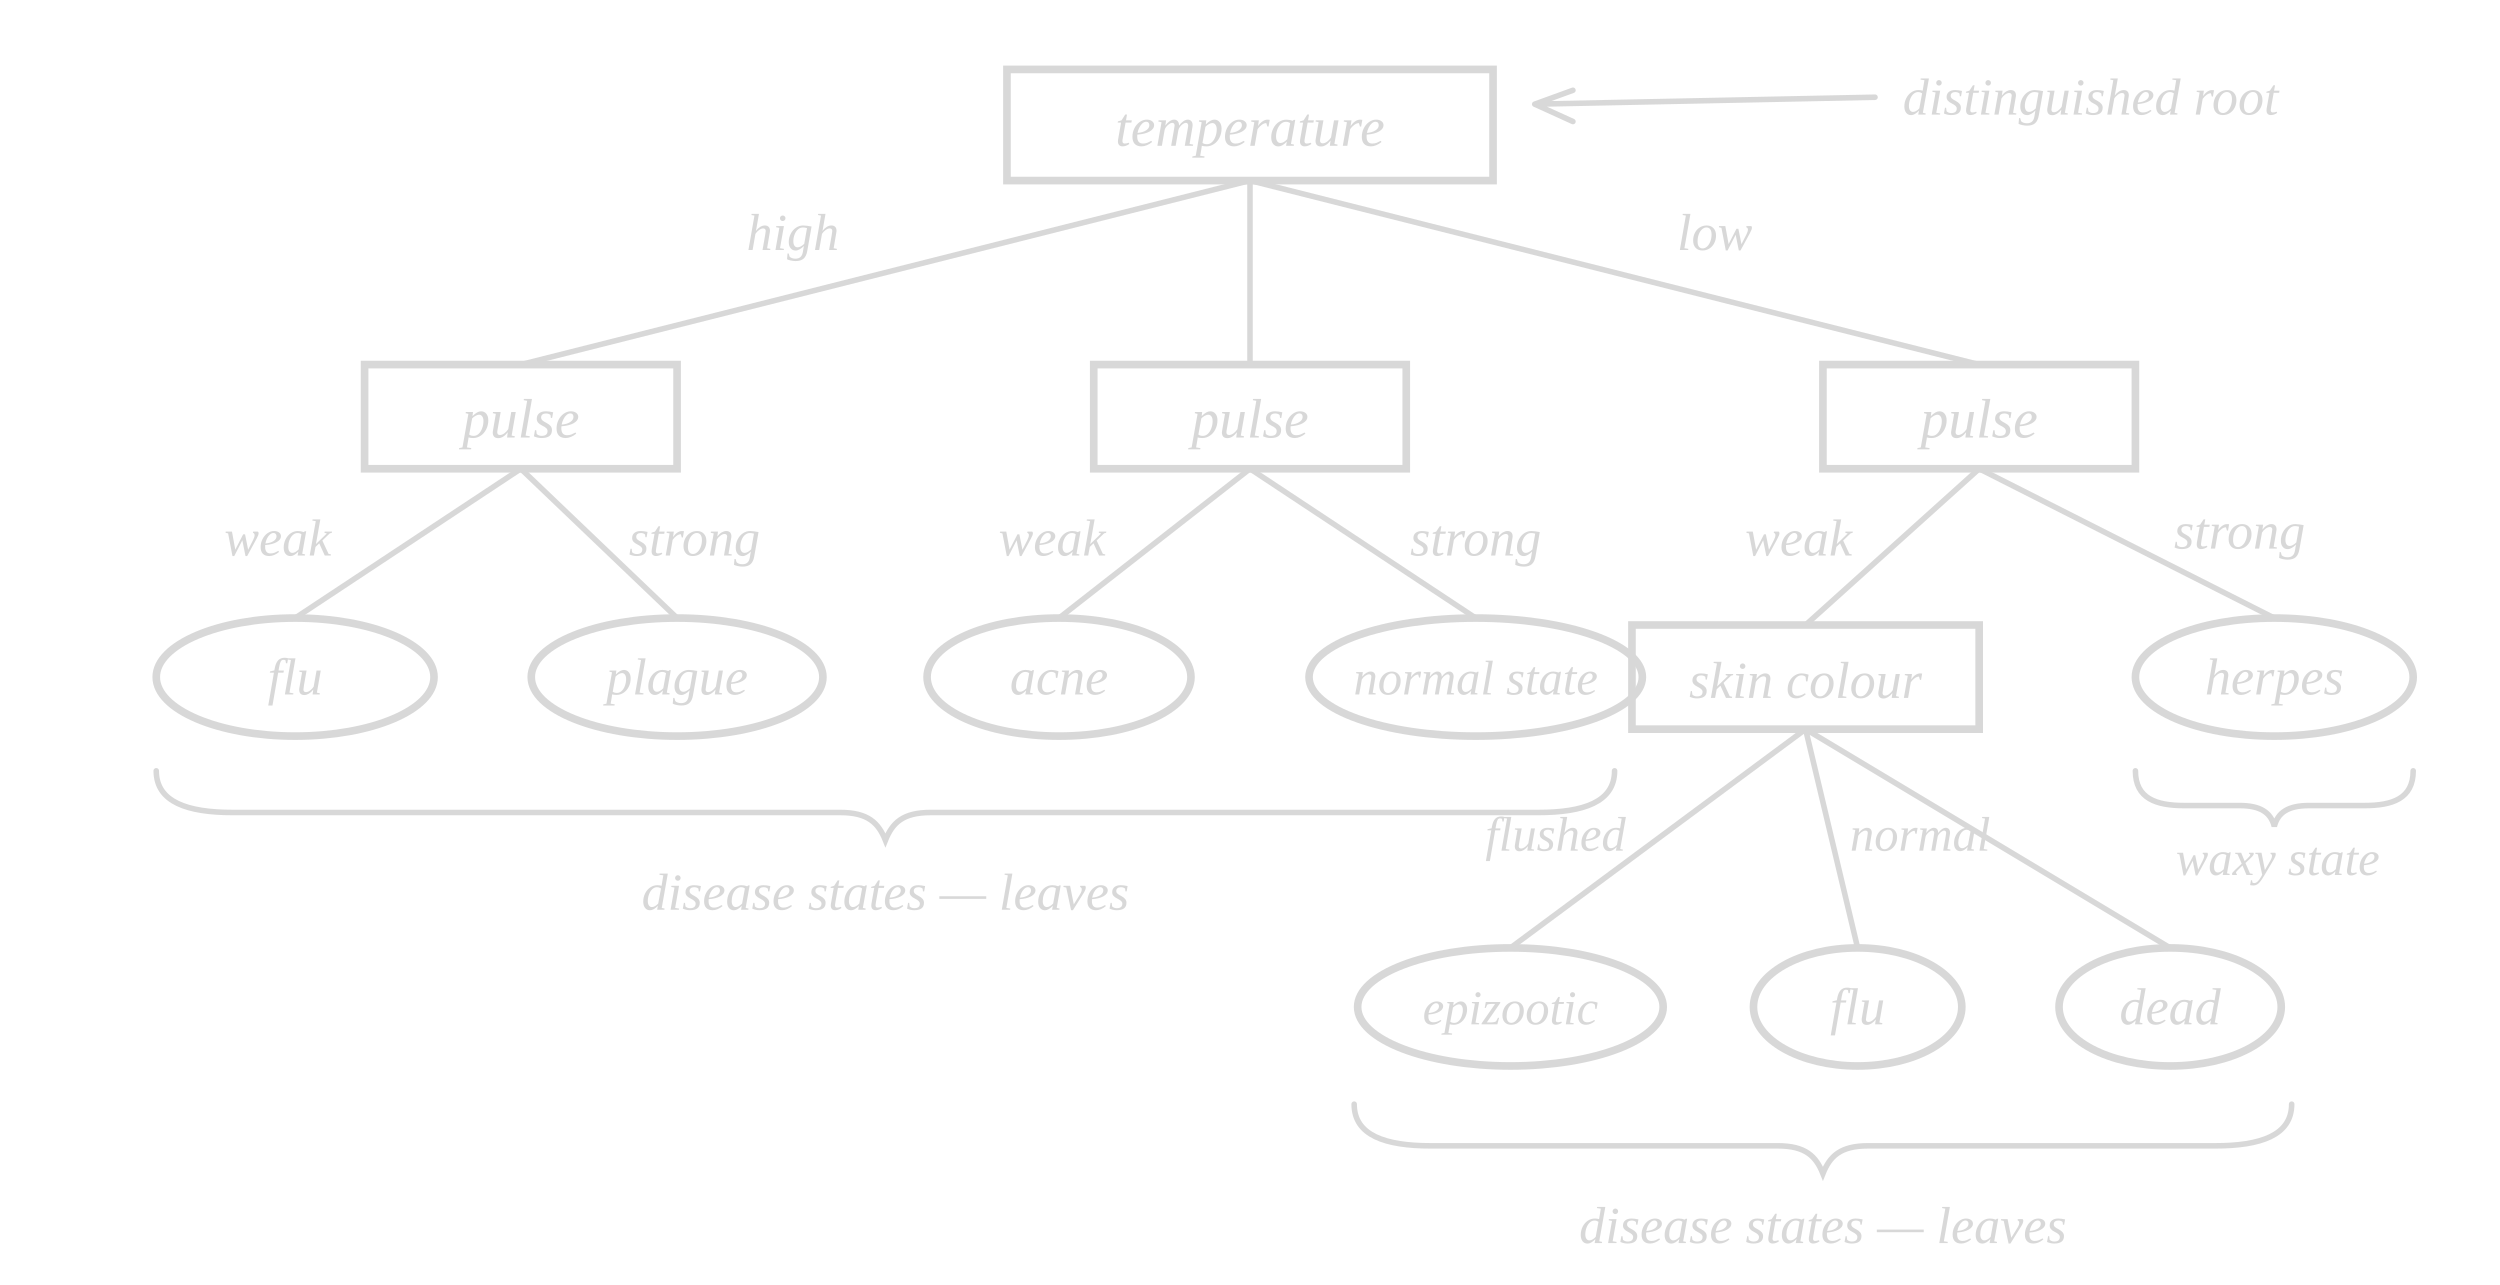
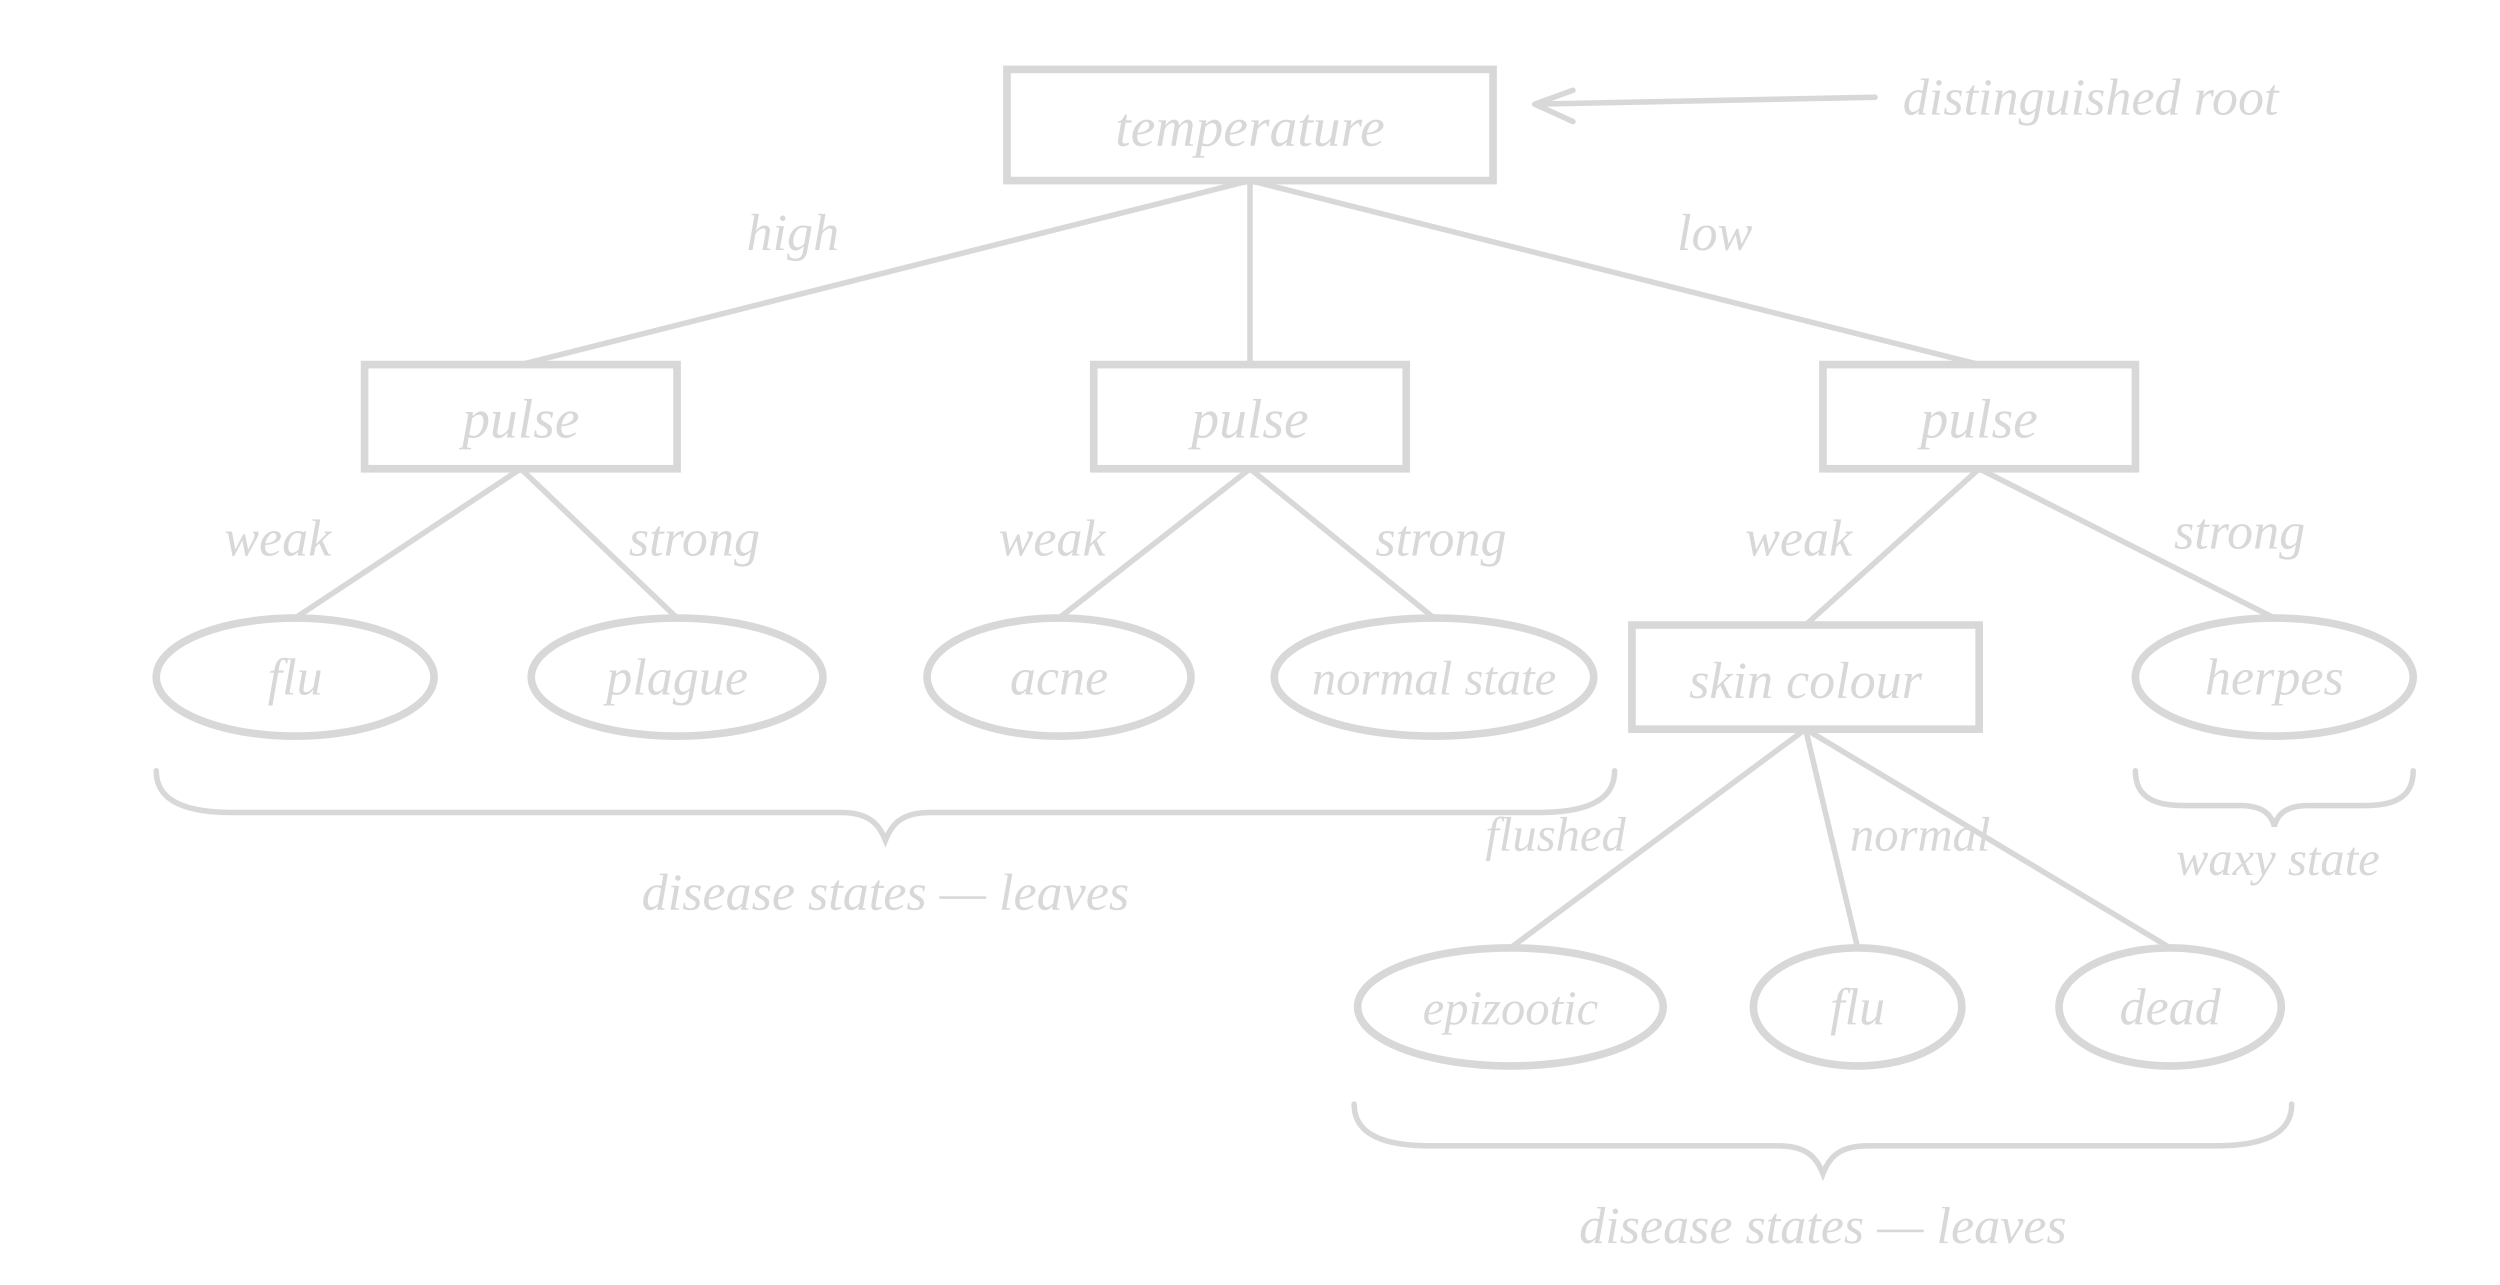
<svg xmlns="http://www.w3.org/2000/svg" width="720" height="370" viewBox="0 0 720 370">
  <style>
    .ink { stroke:#d8d8d8; fill:none; stroke-width:2.2; stroke-linecap:round; }
    .ink-thin { stroke:#d8d8d8; fill:none; stroke-width:1.6; stroke-linecap:round; }
    .txt { fill:#d8d8d8; stroke:none; font-family:Georgia,'Times New Roman',serif; font-style:italic; }
    .fill { fill:#d8d8d8; stroke:none; }
    .hl { stroke:#d8d8d8; }
    .dashed { stroke-dasharray:7 6; }
    @media (prefers-color-scheme: light) {
      .ink, .ink-thin { stroke:#1a1a1a; }
      .txt, .fill { fill:#1a1a1a; }
      .hl { stroke:#1a1a1a; }
    }
  </style>
  <rect class="ink" x="290" y="20" width="140" height="32" />
  <text class="txt" x="360" y="42" font-size="16" text-anchor="middle">temperature</text>
  <text class="txt" x="548" y="33" font-size="15">distinguished root</text>
  <path class="ink-thin" d="M 540 28 L 442 30 M 442 30 l 11 -4 M 442 30 l 11 5" />
  <path class="ink-thin" d="M 360 52 L 150 105 M 360 52 L 360 105 M 360 52 L 570 105" />
  <text class="txt" x="215" y="72" font-size="15">high</text>
  <text class="txt" x="483" y="72" font-size="15">low</text>
  <rect class="ink" x="105" y="105" width="90" height="30" />
  <text class="txt" x="150" y="126" font-size="16" text-anchor="middle">pulse</text>
  <rect class="ink" x="315" y="105" width="90" height="30" />
  <text class="txt" x="360" y="126" font-size="16" text-anchor="middle">pulse</text>
  <rect class="ink" x="525" y="105" width="90" height="30" />
  <text class="txt" x="570" y="126" font-size="16" text-anchor="middle">pulse</text>
  <path class="ink-thin" d="M 150 135 L 85 178 M 150 135 L 195 178" />
  <text class="txt" x="80" y="160" font-size="15" text-anchor="middle">weak</text>
  <text class="txt" x="200" y="160" font-size="15" text-anchor="middle">strong</text>
  <ellipse class="ink" cx="85" cy="195" rx="40" ry="17" />
  <text class="txt" x="85" y="200" font-size="15" text-anchor="middle">flu</text>
  <ellipse class="ink" cx="195" cy="195" rx="42" ry="17" />
  <text class="txt" x="195" y="200" font-size="15" text-anchor="middle">plague</text>
-   <path class="ink-thin" d="M 360 135 L 305 178 M 360 135 L 425 178" />
+   <path class="ink-thin" d="M 360 135 L 305 178 M 360 135 L 413 178" />
  <text class="txt" x="303" y="160" font-size="15" text-anchor="middle">weak</text>
-   <text class="txt" x="425" y="160" font-size="15" text-anchor="middle">strong</text>
+   <text class="txt" x="415" y="160" font-size="15" text-anchor="middle">strong</text>
  <ellipse class="ink" cx="305" cy="195" rx="38" ry="17" />
  <text class="txt" x="305" y="200" font-size="15" text-anchor="middle">acne</text>
-   <ellipse class="ink" cx="425" cy="195" rx="48" ry="17" />
-   <text class="txt" x="425" y="200" font-size="14" text-anchor="middle">normal state</text>
+   <ellipse class="ink" cx="413" cy="195" rx="46" ry="17" />
+   <text class="txt" x="413" y="200" font-size="14" text-anchor="middle">normal state</text>
  <path class="ink-thin" d="M 570 135 L 520 180 M 570 135 L 655 178" />
  <text class="txt" x="518" y="160" font-size="15" text-anchor="middle">weak</text>
  <text class="txt" x="645" y="158" font-size="15" text-anchor="middle">strong</text>
  <rect class="ink" x="470" y="180" width="100" height="30" />
  <text class="txt" x="520" y="201" font-size="15" text-anchor="middle">skin colour</text>
  <ellipse class="ink" cx="655" cy="195" rx="40" ry="17" />
  <text class="txt" x="655" y="200" font-size="15" text-anchor="middle">herpes</text>
  <path class="ink-thin" d="M 520 210 L 435 273 M 520 210 L 535 273 M 520 210 L 625 273" />
  <text class="txt" x="448" y="245" font-size="14" text-anchor="middle">flushed</text>
  <text class="txt" x="553" y="245" font-size="14" text-anchor="middle">normal</text>
  <ellipse class="ink" cx="435" cy="290" rx="44" ry="17" />
  <text class="txt" x="435" y="295" font-size="14" text-anchor="middle">epizootic</text>
  <ellipse class="ink" cx="535" cy="290" rx="30" ry="17" />
  <text class="txt" x="535" y="295" font-size="15" text-anchor="middle">flu</text>
  <ellipse class="ink" cx="625" cy="290" rx="32" ry="17" />
  <text class="txt" x="625" y="295" font-size="15" text-anchor="middle">dead</text>
  <path class="ink-thin" d="M 45 222 c 0 9, 9 12, 22 12 H 242 c 8 0, 11 3, 13 8 c 2 -5, 5 -8, 13 -8 H 443 c 13 0, 22 -3, 22 -12" />
  <text class="txt" x="255" y="262" font-size="15" text-anchor="middle">disease states — leaves</text>
  <path class="ink-thin" d="M 615 222 c 0 8, 6 10, 14 10 H 645 c 6 0, 9 2, 10 6 c 1 -4, 4 -6, 10 -6 H 681 c 8 0, 14 -2, 14 -10" />
  <text class="txt" x="656" y="252" font-size="14" text-anchor="middle">waxy state</text>
  <path class="ink-thin" d="M 390 318 c 0 9, 9 12, 22 12 H 512 c 8 0, 11 3, 13 8 c 2 -5, 5 -8, 13 -8 H 638 c 13 0, 22 -3, 22 -12" />
  <text class="txt" x="525" y="358" font-size="15" text-anchor="middle">disease states — leaves</text>
</svg>
